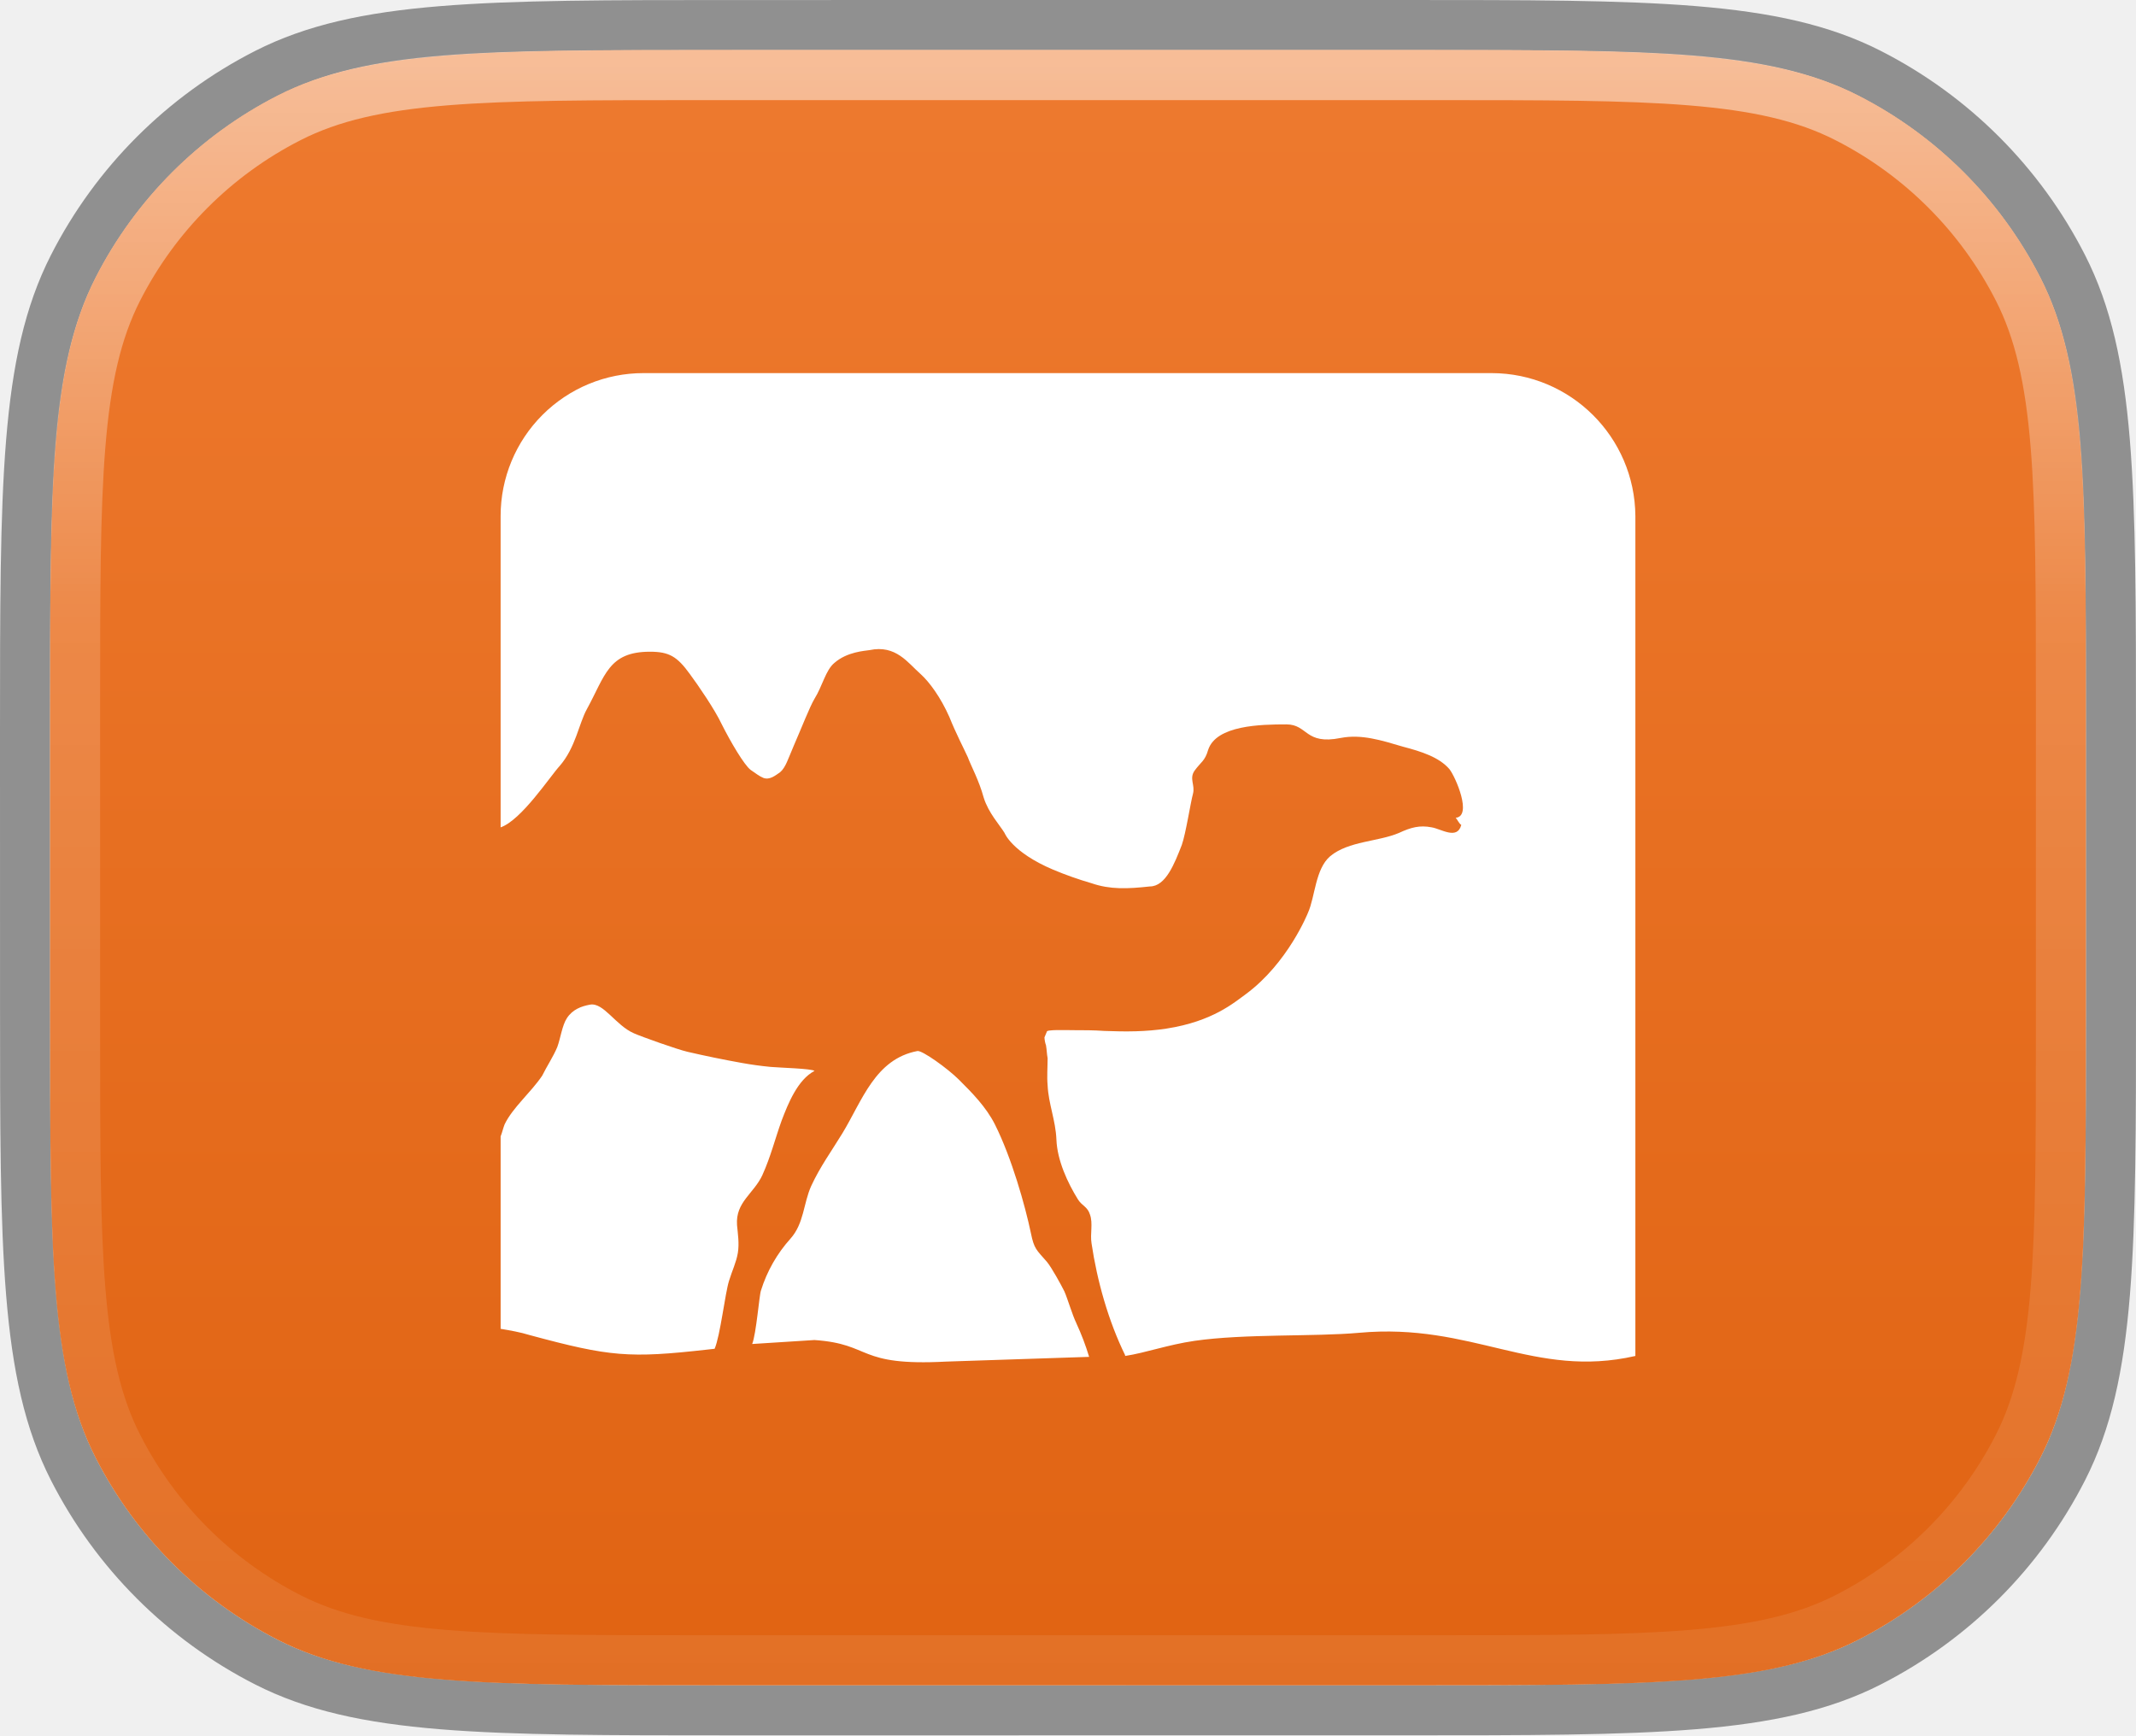
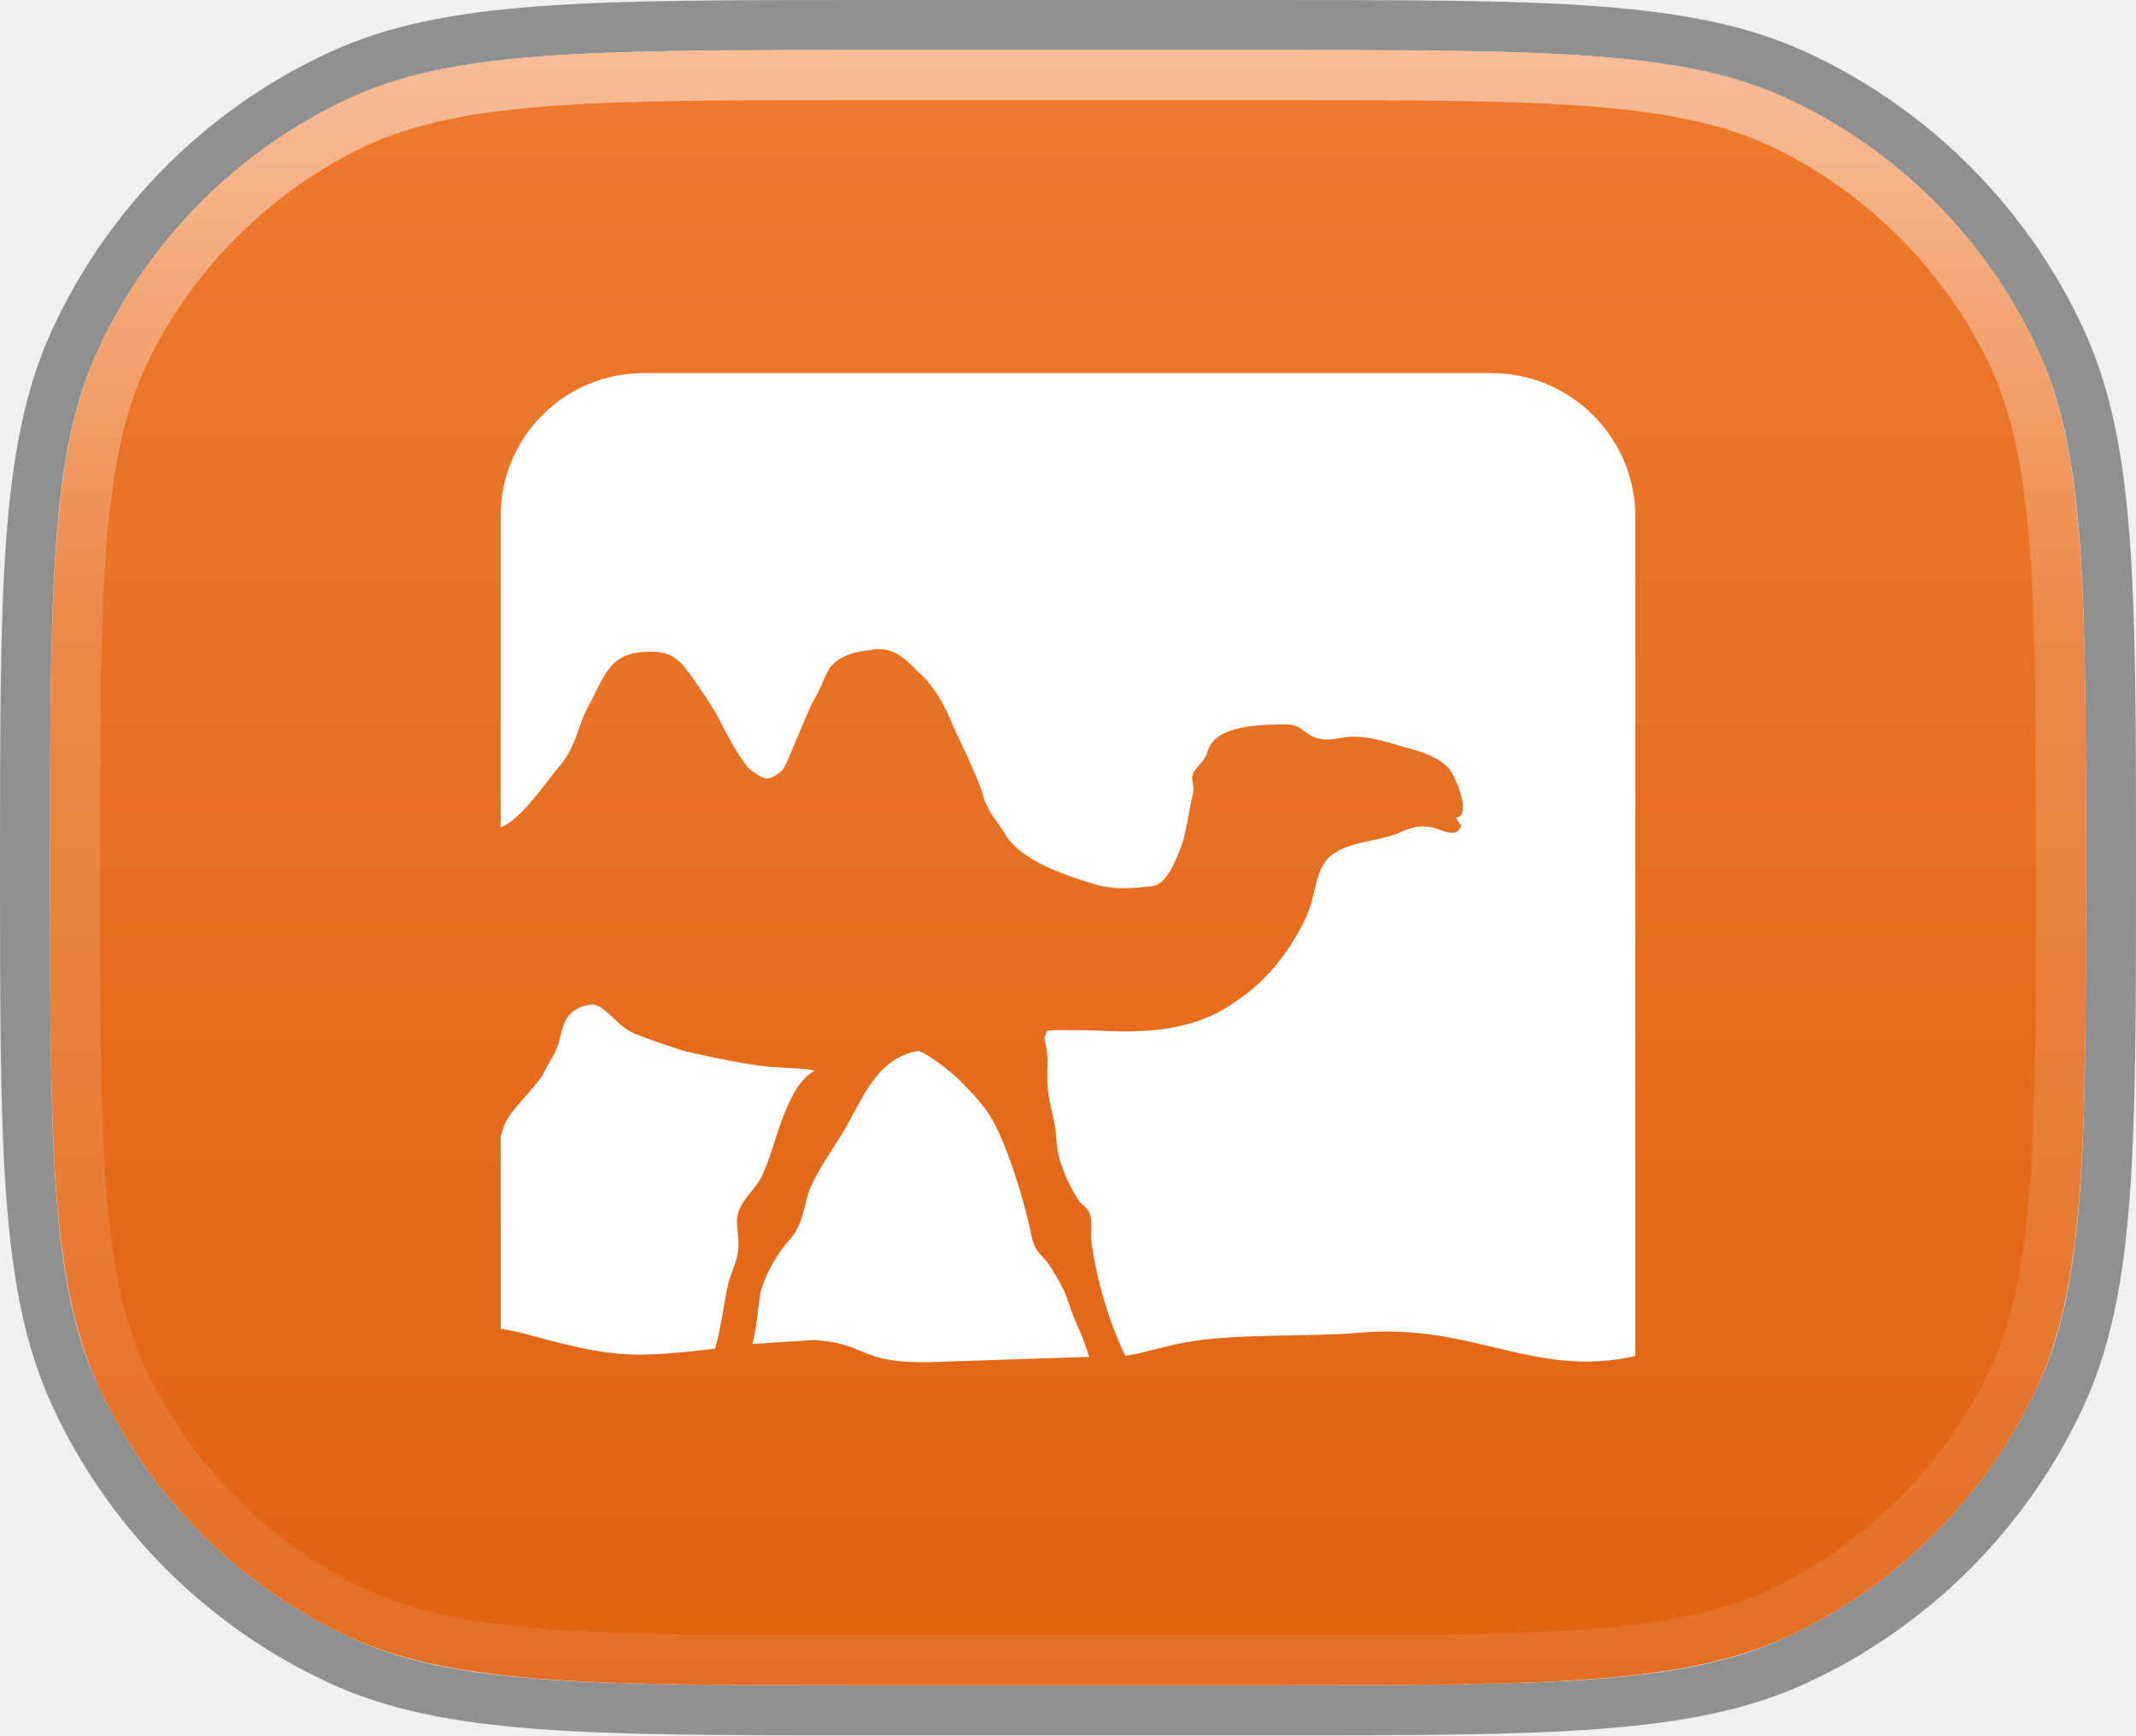
<svg xmlns="http://www.w3.org/2000/svg" viewBox="0 0 64 52" width="64" height="52">
  <defs>
    <linearGradient id="fill" x1="0" y1="0" x2="0" y2="1">
      <stop offset="0" stop-color="#ee7a2f" />
      <stop offset="1" stop-color="#e06312" />
    </linearGradient>
    <linearGradient id="edge" x1="0" y1="0" x2="0" y2="1">
      <stop offset="0" stop-color="#ffffff" stop-opacity="0.5" />
      <stop offset="0.35" stop-color="#ffffff" stop-opacity="0.16" />
      <stop offset="1" stop-color="#ffffff" stop-opacity="0.08" />
    </linearGradient>
  </defs>
-   <path d="M 42.050 0.750 c 7.421 0 11.131 0 13.965 1.444 a 13.250 13.250 0 0 1 5.790 5.790 c 1.444 2.834 1.444 6.545 1.444 13.965 L 63.250 30.050 c 0 7.421 0 11.131 -1.444 13.965 a 13.250 13.250 0 0 1 -5.790 5.790 c -2.834 1.444 -6.545 1.444 -13.965 1.444 L 21.950 51.250 c -7.421 0 -11.131 0 -13.965 -1.444 a 13.250 13.250 0 0 1 -5.790 -5.790 c -1.444 -2.834 -1.444 -6.545 -1.444 -13.965 L 0.750 21.950 c 0 -7.421 0 -11.131 1.444 -13.965 a 13.250 13.250 0 0 1 5.790 -5.790 c 2.834 -1.444 6.545 -1.444 13.965 -1.444 Z" fill="none" stroke="#000000" stroke-opacity="0.4" stroke-width="1.5" />
-   <path d="M 42.500 1.500 c 7.001 0 10.501 0 13.175 1.362 a 12.500 12.500 0 0 1 5.463 5.463 c 1.362 2.674 1.362 6.174 1.362 13.175 L 62.500 30.500 c 0 7.001 0 10.501 -1.362 13.175 a 12.500 12.500 0 0 1 -5.463 5.463 c -2.674 1.362 -6.174 1.362 -13.175 1.362 L 21.500 50.500 c -7.001 0 -10.501 0 -13.175 -1.362 a 12.500 12.500 0 0 1 -5.463 -5.463 c -1.362 -2.674 -1.362 -6.174 -1.362 -13.175 L 1.500 21.500 c 0 -7.001 0 -10.501 1.362 -13.175 a 12.500 12.500 0 0 1 5.463 -5.463 c 2.674 -1.362 6.174 -1.362 13.175 -1.362 Z" fill="url(#fill)" />
-   <path d="M 42.950 2.250 c 6.581 0 9.871 0 12.384 1.281 a 11.750 11.750 0 0 1 5.135 5.135 c 1.281 2.513 1.281 5.804 1.281 12.384 L 61.750 30.950 c 0 6.581 0 9.871 -1.281 12.384 a 11.750 11.750 0 0 1 -5.135 5.135 c -2.513 1.281 -5.804 1.281 -12.384 1.281 L 21.050 49.750 c -6.581 0 -9.871 0 -12.384 -1.281 a 11.750 11.750 0 0 1 -5.135 -5.135 c -1.281 -2.513 -1.281 -5.804 -1.281 -12.384 L 2.250 21.050 c 0 -6.581 0 -9.871 1.281 -12.384 a 11.750 11.750 0 0 1 5.135 -5.135 c 2.513 -1.281 5.804 -1.281 12.384 -1.281 Z" fill="none" stroke="url(#edge)" stroke-width="1.5" />
+   <path d="M 38.000 0.750 c 8.394 0 12.591 0 15.848 1.513 a 16.250 16.250 0 0 1 7.889 7.889 c 1.513 3.257 1.513 7.454 1.513 15.848 L 63.250 26.000 c 0 8.394 0 12.591 -1.513 15.848 a 16.250 16.250 0 0 1 -7.889 7.889 c -3.257 1.513 -7.454 1.513 -15.848 1.513 L 26.000 51.250 c -8.394 0 -12.591 0 -15.848 -1.513 a 16.250 16.250 0 0 1 -7.889 -7.889 c -1.513 -3.257 -1.513 -7.454 -1.513 -15.848 L 0.750 26.000 c 0 -8.394 0 -12.591 1.513 -15.848 a 16.250 16.250 0 0 1 7.889 -7.889 c 3.257 -1.513 7.454 -1.513 15.848 -1.513 Z" fill="none" stroke="#000000" stroke-opacity="0.4" stroke-width="1.5" />
+   <path d="M 38.000 1.500 c 8.398 0 12.597 0 15.826 1.584 a 15.500 15.500 0 0 1 7.090 7.090 c 1.584 3.229 1.584 7.428 1.584 15.826 L 62.500 26.000 c 0 8.398 0 12.597 -1.584 15.826 a 15.500 15.500 0 0 1 -7.090 7.090 c -3.229 1.584 -7.428 1.584 -15.826 1.584 L 26.000 50.500 c -8.398 0 -12.597 0 -15.826 -1.584 a 15.500 15.500 0 0 1 -7.090 -7.090 c -1.584 -3.229 -1.584 -7.428 -1.584 -15.826 L 1.500 26.000 c 0 -8.398 0 -12.597 1.584 -15.826 a 15.500 15.500 0 0 1 7.090 -7.090 c 3.229 -1.584 7.428 -1.584 15.826 -1.584 Z" fill="url(#fill)" />
+   <path d="M 38.150 2.250 c 8.261 0 12.391 0 15.546 1.608 a 14.750 14.750 0 0 1 6.446 6.446 c 1.608 3.155 1.608 7.286 1.608 15.546 L 61.750 26.150 c 0 8.261 0 12.391 -1.608 15.546 a 14.750 14.750 0 0 1 -6.446 6.446 c -3.155 1.608 -7.286 1.608 -15.546 1.608 L 25.850 49.750 c -8.261 0 -12.391 0 -15.546 -1.608 a 14.750 14.750 0 0 1 -6.446 -6.446 c -1.608 -3.155 -1.608 -7.286 -1.608 -15.546 L 2.250 25.850 c 0 -8.261 0 -12.391 1.608 -15.546 a 14.750 14.750 0 0 1 6.446 -6.446 c 3.155 -1.608 7.286 -1.608 15.546 -1.608 Z" fill="none" stroke="url(#edge)" stroke-width="1.5" />
  <g fill="#ffffff" color="#ffffff">
    <svg x="15" y="9" width="34" height="34" viewBox="0 0 24 24">
      <path d="M12.178 21.637c-.085-.17-.187-.524-.255-.676-.067-.135-.27-.506-.37-.625-.22-.253-.27-.27-.338-.608-.12-.574-.405-1.588-.76-2.296-.187-.372-.49-.677-.761-.947-.236-.236-.777-.624-.878-.607-.895.169-1.166 1.046-1.587 1.739-.237.388-.473.71-.66 1.115-.167.371-.151.793-.439 1.115a2.952 2.952 0 00-.624 1.097c-.034.084-.101.929-.186 1.131l1.318-.084c1.233.085.877.557 2.787.456l3.022-.1a5.376 5.376 0 00-.27-.71zM20.96 1.539H3.023A3.02 3.02 0 000 4.56v6.587c.44-.152 1.047-1.08 1.25-1.3.337-.389.405-.895.574-1.2.389-.709.456-1.215 1.334-1.215.406 0 .575.1.845.473.186.253.523.743.675 1.064.186.371.474.86.609.962.1.068.185.136.27.17.135.05.253-.051.354-.12.118-.1.17-.286.287-.556.17-.39.339-.827.44-.997.169-.27.236-.608.422-.76.27-.236.641-.253.743-.27.557-.118.81.27 1.08.507.186.168.423.49.609.91.135.339.304.661.388.846.068.185.237.49.338.86.101.322.337.575.44.744 0 0 .152.406 1.03.778a7.505 7.505 0 00.81.286c.39.135.76.12 1.233.068.338 0 .524-.49.676-.878.084-.237.185-.895.236-1.081.05-.185-.085-.32.034-.49.135-.186.22-.203.287-.439.17-.523 1.114-.54 1.655-.54.456 0 .389.44 1.149.287.439-.085.86.05 1.318.185.388.102.76.22.98.473.134.17.489.997.134 1.031.033.033.067.118.118.151-.085.322-.422.085-.625.051-.253-.05-.44 0-.693.118-.439.187-1.063.17-1.452.49-.32.271-.32.861-.473 1.2 0 0-.422 1.063-1.317 1.722-.237.17-.692.574-1.672.726-.44.068-.86.068-1.318.05-.22-.016-.438-.016-.658-.016-.136 0-.575-.017-.558.034l-.05.119a.6.6 0 00.033.169c.017.1.017.185.034.27 0 .185-.017.388 0 .574.017.388.17.743.186 1.148.017.44.236.913.456 1.267.085.135.203.152.254.32.067.186 0 .406.033.609.118.794.355 1.638.71 2.364v.017c.439-.067.895-.236 1.47-.32 1.063-.153 2.532-.085 3.478-.17 2.399-.22 3.7.98 5.844.49V4.562a3.045 3.045 0 00-3.04-3.023zm-8.951 14.187c0-.034 0-.034 0 0zm-6.47 2.769c.17-.372.271-.778.406-1.15.135-.354.337-.86.693-1.046-.05-.05-.744-.068-.929-.085a7.406 7.406 0 01-.608-.084 22.976 22.976 0 01-1.15-.236c-.22-.051-.979-.322-1.13-.39-.39-.168-.642-.658-.93-.607-.185.034-.37.101-.49.287-.1.152-.134.423-.202.608-.084.203-.22.405-.32.608-.238.354-.626.676-.795 1.03-.033.085-.05.169-.084.254v4.07c.202.034.405.068.624.135 1.69.456 2.095.49 3.75.304l.152-.017c.118-.27.22-1.165.304-1.435.067-.22.153-.39.187-.591.033-.203 0-.406-.017-.59-.034-.491.354-.661.54-1.065z" />
    </svg>
  </g>
</svg>
